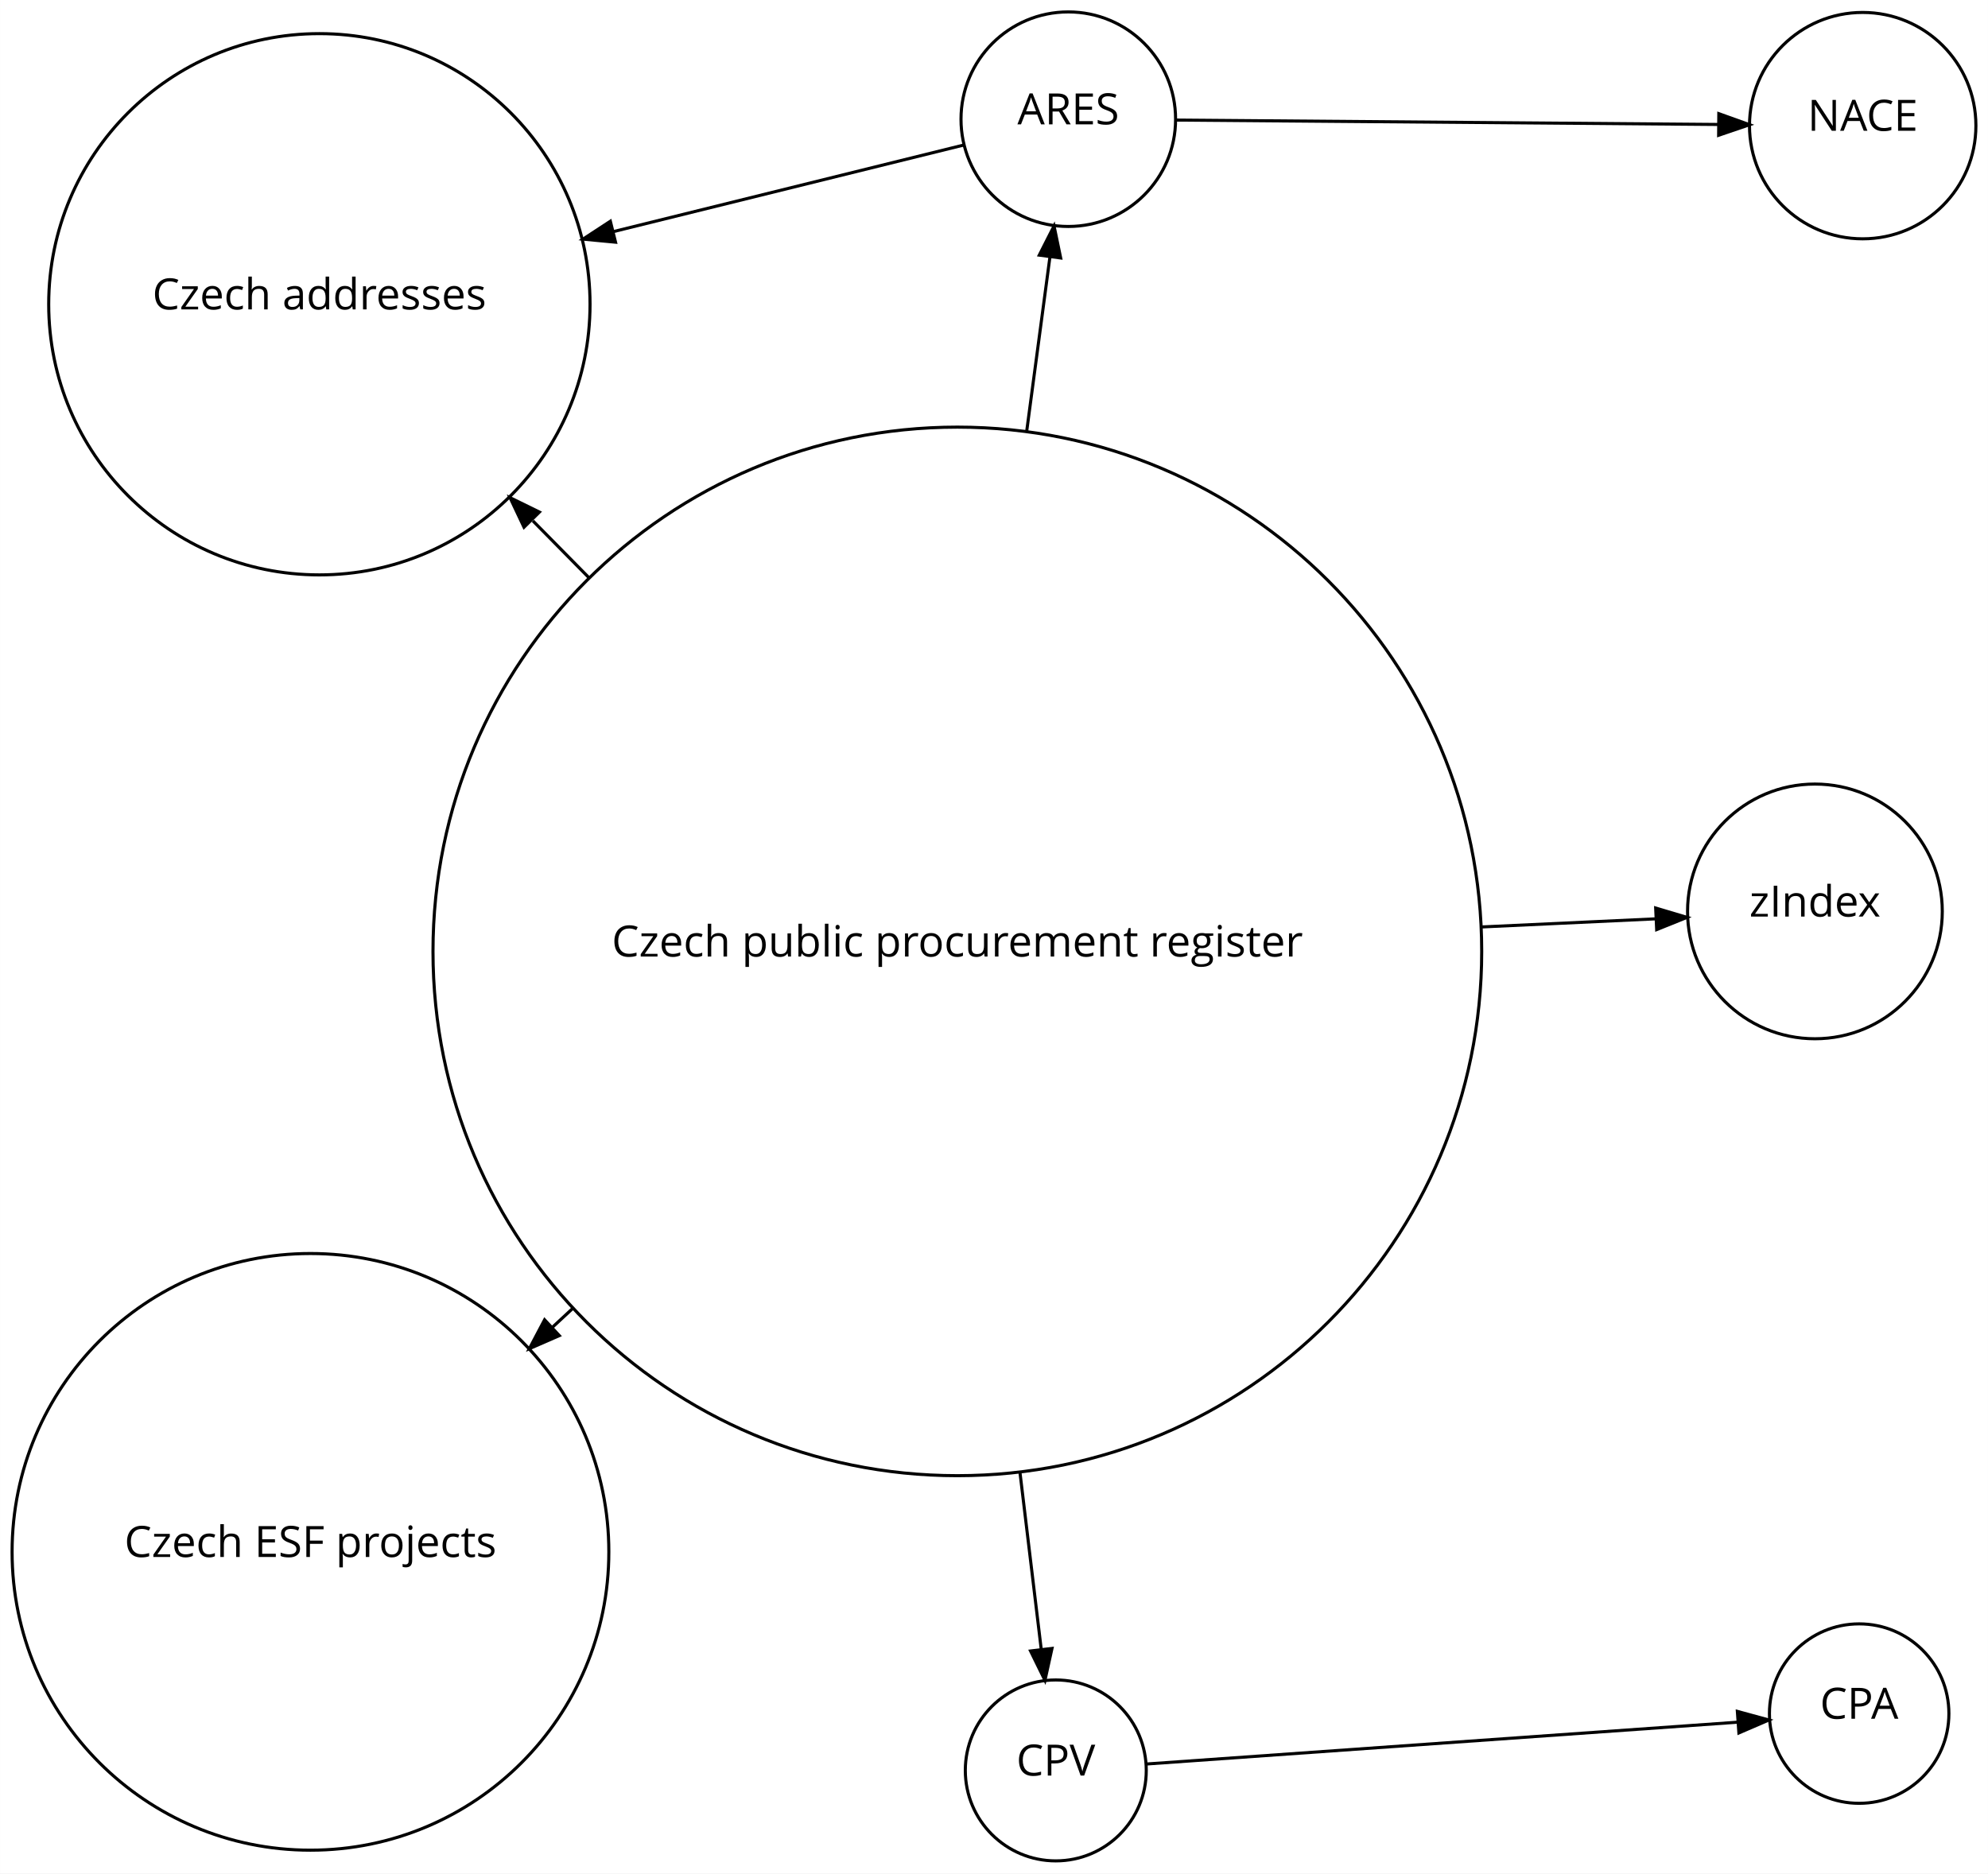
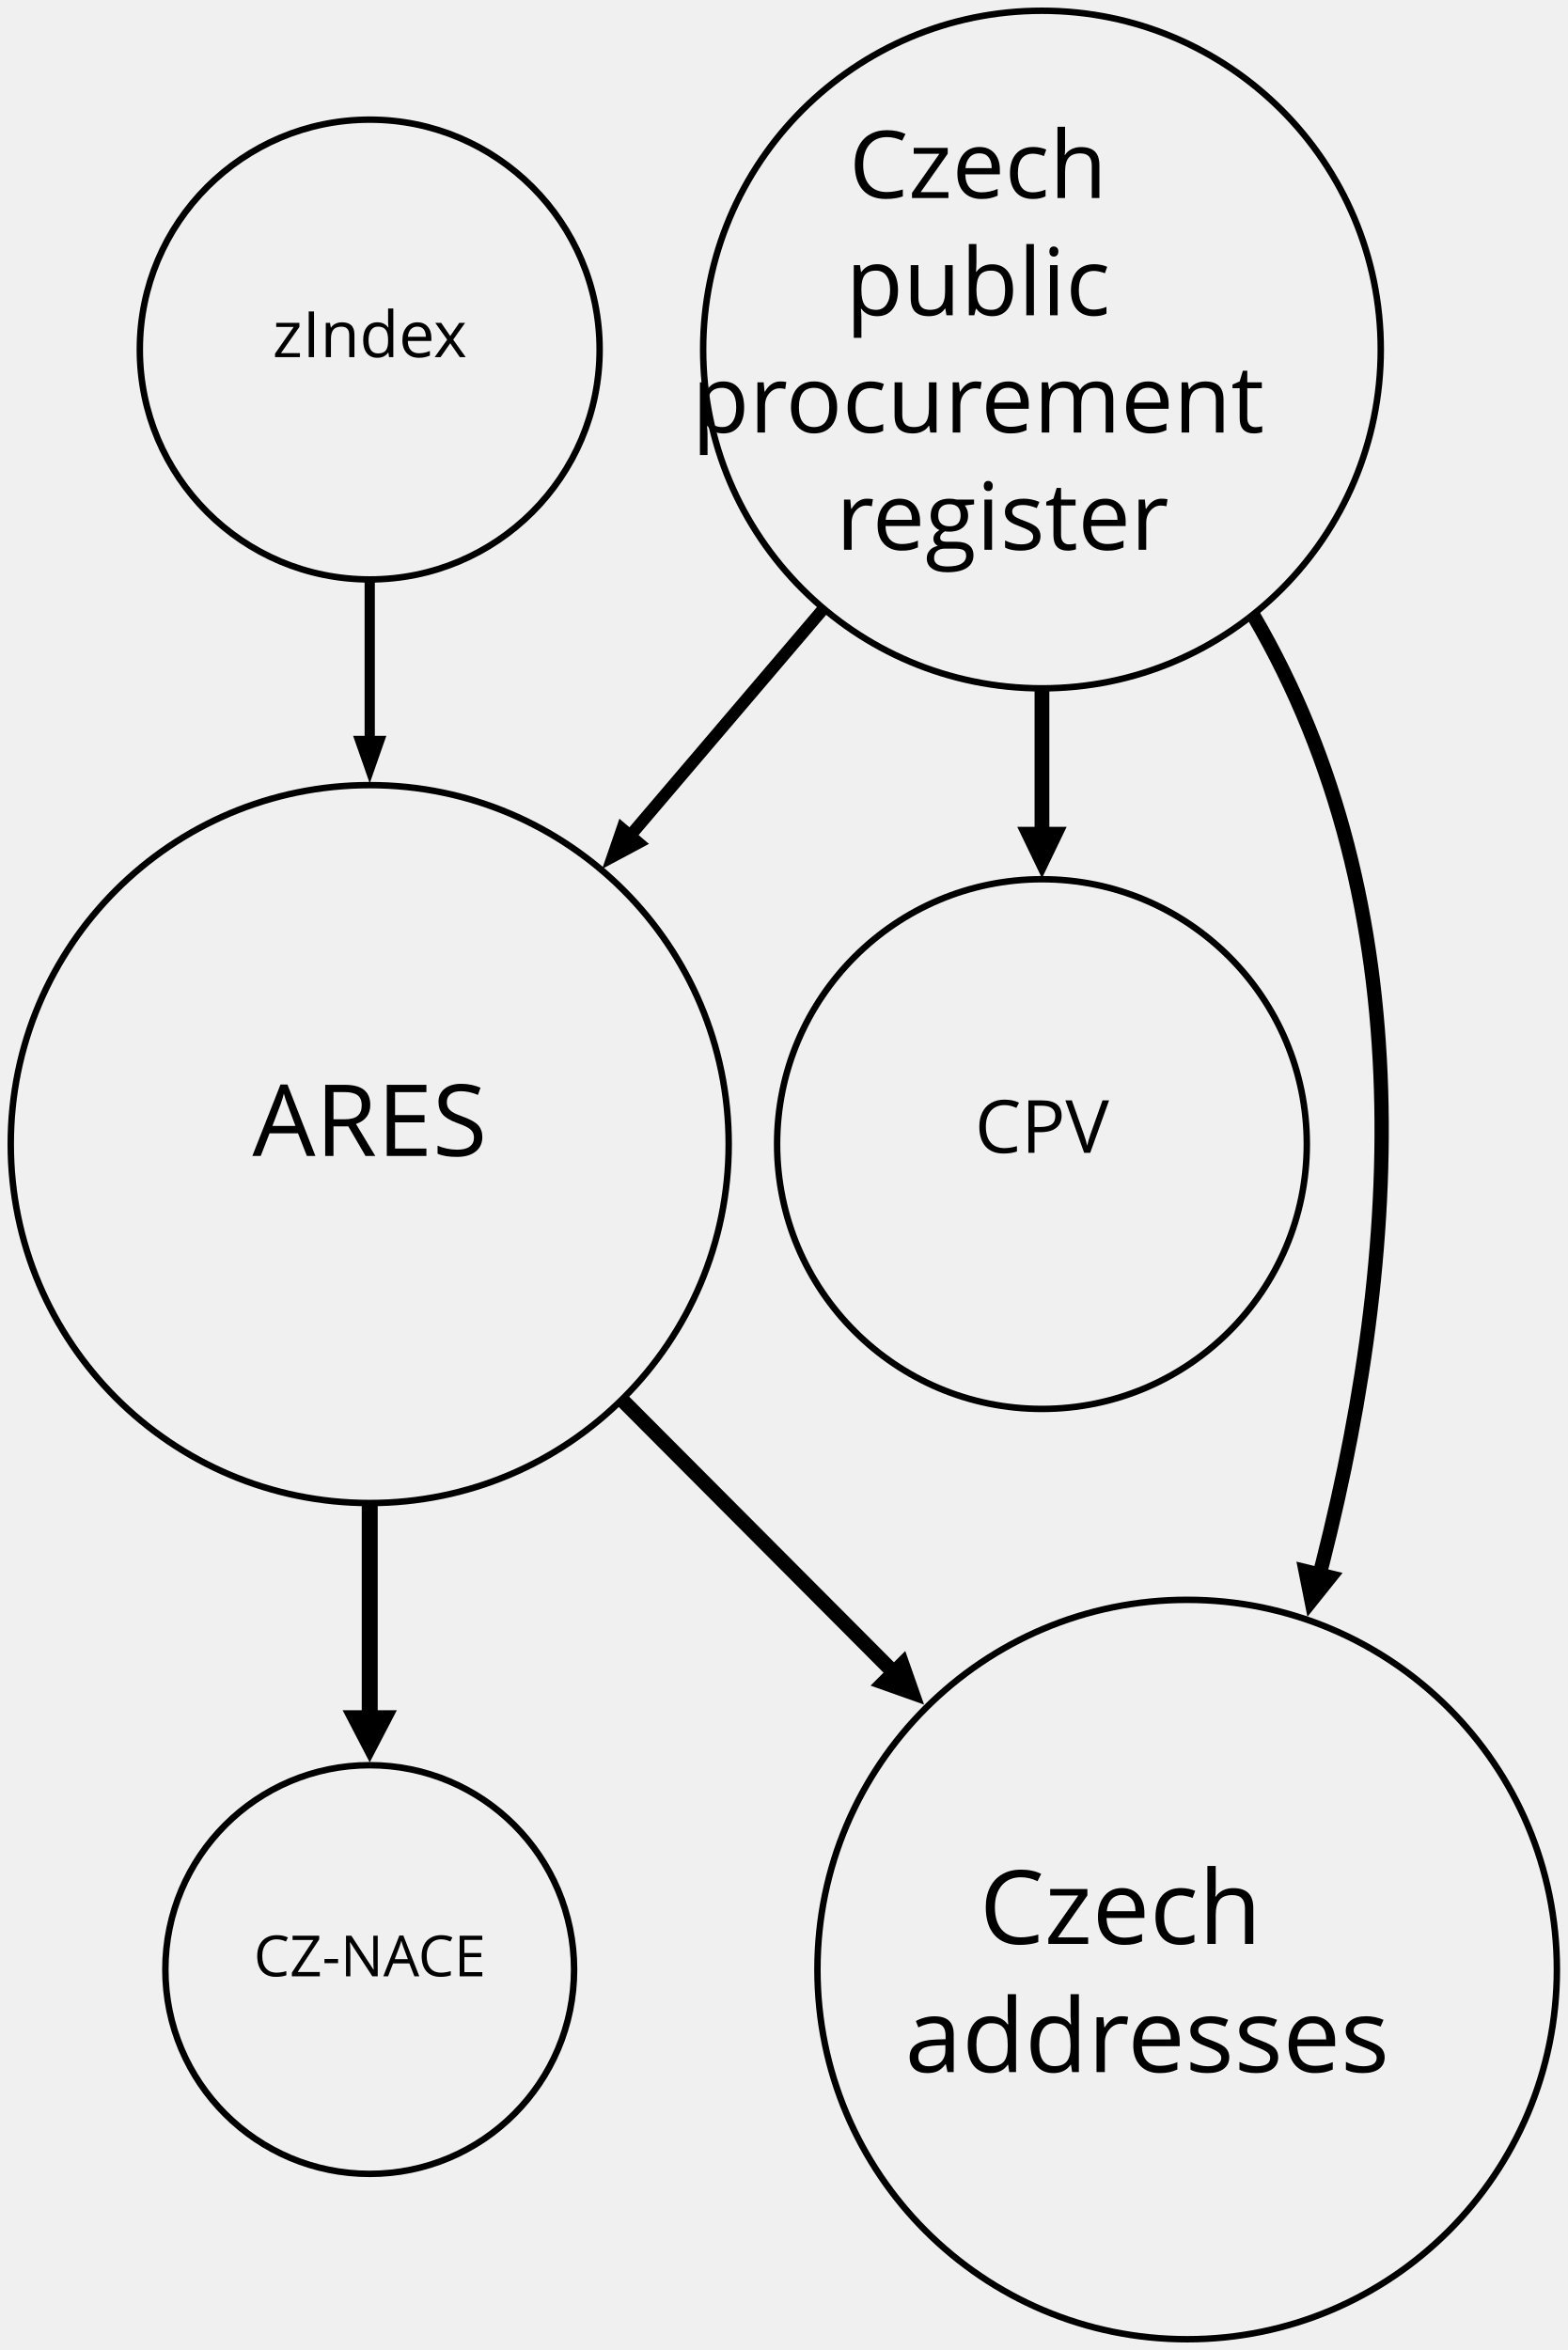
- <svg xmlns="http://www.w3.org/2000/svg" width="644pt" height="607pt" viewBox="0.00 0.00 644.26 607.28">
-   <g id="graph0" class="graph" transform="scale(1 1) rotate(0) translate(371.254 307.228)">
-     <polygon fill="white" stroke="none" points="-371.254,300.052 -371.254,-307.228 273.009,-307.228 273.009,300.052 -371.254,300.052" />
-     <g id="node1" class="node">
-       <ellipse fill="none" stroke="black" cx="-61.003" cy="1.162" rx="169.941" ry="169.941" />
-       <text text-anchor="middle" x="-61.003" y="2.829" font-family="Open Sans" font-size="14.00">Czech public procurement register</text>
-     </g>
-     <g id="node2" class="node">
-       <ellipse fill="none" stroke="black" cx="-25.045" cy="-268.592" rx="34.773" ry="34.773" />
-       <text text-anchor="middle" x="-25.045" y="-266.925" font-family="Open Sans" font-size="14.00">ARES</text>
-     </g>
-     <g id="edge1" class="edge">
-       <path fill="none" stroke="black" d="M-38.537,-167.378C-35.789,-187.996 -33.19,-207.492 -31.02,-223.768" />
-       <polygon fill="black" stroke="black" points="-34.45,-224.528 -29.659,-233.977 -27.512,-223.603 -34.45,-224.528" />
-     </g>
-     <g id="node3" class="node">
-       <ellipse fill="none" stroke="black" cx="-29.098" cy="266.641" rx="29.323" ry="29.323" />
-       <text text-anchor="middle" x="-29.098" y="268.308" font-family="Open Sans" font-size="14.00">CPV</text>
-     </g>
-     <g id="edge2" class="edge">
-       <path fill="none" stroke="black" d="M-40.752,169.67C-38.183,191.044 -35.775,211.081 -33.822,227.33" />
-       <polygon fill="black" stroke="black" points="-30.326,227.09 -32.608,237.436 -37.276,227.925 -30.326,227.09" />
-     </g>
-     <g id="node4" class="node">
-       <ellipse fill="none" stroke="black" cx="-267.767" cy="-208.604" rx="87.722" ry="87.722" />
-       <text text-anchor="middle" x="-267.767" y="-206.936" font-family="Open Sans" font-size="14.00">Czech addresses</text>
-     </g>
-     <g id="edge3" class="edge">
-       <path fill="none" stroke="black" d="M-180.38,-119.948C-186.55,-126.208 -192.642,-132.388 -198.565,-138.397" />
-       <polygon fill="black" stroke="black" points="-201.444,-136.331 -205.971,-145.91 -196.458,-141.245 -201.444,-136.331" />
-     </g>
-     <g id="node5" class="node">
-       <ellipse fill="none" stroke="black" cx="216.932" cy="-11.802" rx="41.279" ry="41.279" />
-       <text text-anchor="middle" x="216.932" y="-10.135" font-family="Open Sans" font-size="14.00">zIndex</text>
-     </g>
-     <g id="edge4" class="edge">
-       <path fill="none" stroke="black" d="M108.679,-6.753C129.176,-7.709 148.735,-8.621 165.448,-9.401" />
-       <polygon fill="black" stroke="black" points="165.318,-12.899 175.47,-9.868 165.644,-5.906 165.318,-12.899" />
-     </g>
-     <g id="node7" class="node">
-       <ellipse fill="none" stroke="black" cx="-270.653" cy="195.792" rx="96.701" ry="96.701" />
-       <text text-anchor="middle" x="-270.653" y="197.459" font-family="Open Sans" font-size="14.00">Czech ESF projects</text>
-     </g>
-     <g id="edge5" class="edge">
-       <path fill="none" stroke="black" d="M-185.683,116.909C-187.909,118.975 -190.122,121.03 -192.319,123.07" />
-       <polygon fill="black" stroke="black" points="-190.008,125.7 -199.718,129.938 -194.77,120.57 -190.008,125.7" />
-     </g>
-     <g id="edge7" class="edge">
-       <path fill="none" stroke="black" d="M-58.795,-260.251C-88.218,-252.979 -132.351,-242.072 -172.489,-232.151" />
-       <polygon fill="black" stroke="black" points="-171.778,-228.722 -182.326,-229.72 -173.458,-235.517 -171.778,-228.722" />
-     </g>
-     <g id="node6" class="node">
-       <ellipse fill="none" stroke="black" cx="232.415" cy="-266.506" rx="36.689" ry="36.689" />
-       <text text-anchor="middle" x="232.415" y="-264.838" font-family="Open Sans" font-size="14.00">NACE</text>
-     </g>
-     <g id="edge8" class="edge">
-       <path fill="none" stroke="black" d="M9.677,-268.311C55.134,-267.942 134.979,-267.295 185.705,-266.884" />
-       <polygon fill="black" stroke="black" points="185.782,-270.384 195.753,-266.803 185.725,-263.384 185.782,-270.384" />
-     </g>
-     <g id="node8" class="node">
-       <ellipse fill="none" stroke="black" cx="231.27" cy="248.221" rx="29.082" ry="29.082" />
-       <text text-anchor="middle" x="231.27" y="249.888" font-family="Open Sans" font-size="14.00">CPA</text>
-     </g>
-     <g id="edge6" class="edge">
-       <path fill="none" stroke="black" d="M0.263,264.564C47.17,261.245 139.074,254.744 191.721,251.019" />
-       <polygon fill="black" stroke="black" points="191.794,247.505 202.016,250.291 192.288,254.488 191.794,247.505" />
-     </g>
-   </g>
+ <svg xmlns="http://www.w3.org/2000/svg" width="583pt" height="874pt" viewBox="0.00 0.00 583.00 874.00" id="svg2985" version="1.1">
+   <defs id="defs3078" />
+   <ellipse cx="383.5" cy="-740" rx="126" ry="126" id="ellipse2995" d="m 509.5,-740 c 0,69.588 -56.412,126 -126,126 -69.588,0 -126,-56.412 -126,-126 0,-69.588 56.412,-126 126,-126 69.588,0 126,56.412 126,126 z" style="fill:none;stroke:#000000;stroke-width:2.4;stroke-miterlimit:4;stroke-dasharray:none" transform="translate(4,870)" />
+   <ellipse cx="133.5" cy="-444.5" rx="133.5" ry="133.5" id="ellipse3002" d="M 267,-444.5 C 267,-370.77 207.23,-311 133.5,-311 59.77,-311 0,-370.77 0,-444.5 0,-518.23 59.77,-578 133.5,-578 c 73.73,0 133.5,59.77 133.5,133.5 z" style="fill:none;stroke:#000000;stroke-width:2.4;stroke-miterlimit:4;stroke-dasharray:none" transform="translate(4,870)" />
+   <text x="137.5" y="429.912" font-size="37.05" id="text3004" style="font-size:37.05px;text-anchor:middle;font-family:Open Sans">ARES</text>
+   <path d="m 305.987,226.697 c -24.199,28.409 -50.881,59.733 -75.737,88.914" id="path3009" style="fill:none;stroke:#000000;stroke-width:4.485" />
+   <polygon points="219.634,-546.621 223.13,-556.778 229.106,-551.689 229.106,-551.689 " id="polygon3011" style="fill:#000000;stroke:#000000;stroke-width:4.485" transform="translate(8.274635,865.1147)" />
+   <ellipse cx="383.5" cy="-444.5" rx="98.5" ry="98.5" id="ellipse3016" d="m 482,-444.5 c 0,54.4 -44.1,98.5 -98.5,98.5 -54.4,0 -98.5,-44.1 -98.5,-98.5 0,-54.4 44.1,-98.5 98.5,-98.5 54.4,0 98.5,44.1 98.5,98.5 z" style="fill:none;stroke:#000000;stroke-width:2.4;stroke-miterlimit:4;stroke-dasharray:none" transform="translate(4,870)" />
+   <text x="387.5" y="428.753" font-size="27.31" id="text3018" style="font-size:27.31px;text-anchor:middle;font-family:Open Sans">CPV</text>
+   <path d="m 387.5,256.322 c 0,20.034 0,40.613 0,60.199" id="path3023" style="fill:none;stroke:#000000;stroke-width:5.498" />
+   <polygon points="388.311,-553.335 383.5,-543.335 378.689,-553.335 388.311,-553.335 " id="polygon3025" style="fill:#000000;stroke:#000000;stroke-width:5.498" transform="translate(4,863.6)" />
+   <ellipse cx="437.5" cy="-137.5" rx="137.5" ry="137.5" id="ellipse3030" d="M 575,-137.5 C 575,-61.561 513.439,0 437.5,0 361.561,0 300,-61.561 300,-137.5 c 0,-75.939 61.561,-137.5 137.5,-137.5 75.939,0 137.5,61.561 137.5,137.5 z" style="fill:none;stroke:#000000;stroke-width:2.4;stroke-miterlimit:4;stroke-dasharray:none" transform="translate(4,870)" />
+   <path d="m 466.175,228.971 c 63.374,108.413 55.551,241.169 22.734,363.644" id="path3037" style="fill:none;stroke:#000000;stroke-width:5.323" />
+   <polygon points="482.493,-267.486 480.339,-278.306 489.389,-276.097 489.389,-276.097 " id="polygon3039" style="fill:#000000;stroke:#000000;stroke-width:5.323" transform="translate(5.221324,862.6721)" />
+   <path d="m 231.606,520.915 c 33.536,33.647 71.493,71.729 105.818,106.167" id="path3044" style="fill:none;stroke:#000000;stroke-width:5.464" />
+   <polygon points="330.245,-239.335 337.018,-246.086 337.018,-246.086 340.691,-235.628 " id="polygon3046" style="fill:#000000;stroke:#000000;stroke-width:5.464" transform="translate(-1.495959,865.1147)" />
+   <ellipse cx="133.5" cy="-137.5" rx="76" ry="76" id="ellipse3051" d="m 209.5,-137.5 c 0,41.974 -34.026,76 -76,76 -41.974,0 -76,-34.026 -76,-76 0,-41.974 34.026,-76 76,-76 41.974,0 76,34.026 76,76 z" style="fill:none;stroke:#000000;stroke-width:2.4;stroke-miterlimit:4;stroke-dasharray:none" transform="translate(4,870)" />
+   <text x="137.5" y="735.021" font-size="21.16" id="text3053" style="font-size:21.16px;text-anchor:middle;font-family:Open Sans">CZ-NACE</text>
+   <path d="m 137.5,559.39 c 0,29.466 0,59.924 0,86.877" id="path3058" style="fill:none;stroke:#000000;stroke-width:5.941" />
+   <polygon points="128.302,-223.585 138.699,-223.584 138.699,-223.584 133.5,-213.585 " id="polygon3060" style="fill:#000000;stroke:#000000;stroke-width:5.941" transform="translate(4,862.6107)" />
+   <ellipse cx="133.5" cy="-740" rx="85.5" ry="85.5" id="ellipse3065" d="m 219,-740 c 0,47.22 -38.28,85.5 -85.5,85.5 -47.22,0 -85.5,-38.28 -85.5,-85.5 0,-47.22 38.28,-85.5 85.5,-85.5 47.22,0 85.5,38.28 85.5,85.5 z" style="fill:none;stroke:#000000;stroke-width:2.4;stroke-miterlimit:4;stroke-dasharray:none" transform="translate(4,870)" />
+   <text x="137.5" y="132.836" font-size="23.81" id="text3067" style="font-size:23.81px;text-anchor:middle;font-family:Open Sans">zIndex</text>
+   <path d="m 137.5,215.892 c 0,20.721 0,43.455 0,66.056" id="path3072" style="fill:none;stroke:#000000;stroke-width:3.808" />
+   <polygon points="137,-588.033 133.5,-578.033 130,-588.033 137,-588.033 " id="polygon3074" style="fill:#000000;stroke:#000000;stroke-width:3.808" transform="translate(4,863.6)" />
+   <text xml:space="preserve" style="font-size:34.88px;font-style:normal;font-variant:normal;font-weight:normal;font-stretch:normal;text-align:center;line-height:125%;letter-spacing:0px;word-spacing:0px;writing-mode:lr-tb;text-anchor:middle;fill:#000000;fill-opacity:1;stroke:none;font-family:Open Sans;-inkscape-font-specification:Open Sans" x="386.376" y="73.661" id="text3147">
+     <tspan id="tspan3149" x="386.376" y="73.661">Czech</tspan>
+     <tspan x="386.376" y="117.261" id="tspan3153">public</tspan>
+     <tspan x="386.376" y="160.861" id="tspan3157">procurement</tspan>
+     <tspan x="386.376" y="204.461" id="tspan3159">register</tspan>
+   </text>
+   <text id="text3161" y="722.964" x="441.491" style="font-size:38.144px;font-style:normal;font-variant:normal;font-weight:normal;font-stretch:normal;text-align:center;line-height:125%;letter-spacing:0px;word-spacing:0px;writing-mode:lr-tb;text-anchor:middle;fill:#000000;fill-opacity:1;stroke:none;font-family:Open Sans;-inkscape-font-specification:Open Sans" xml:space="preserve">
+     <tspan id="tspan3169" y="722.964" x="441.491">Czech</tspan>
+     <tspan y="770.644" x="441.491" id="tspan3180">addresses</tspan>
+   </text>
</svg>
